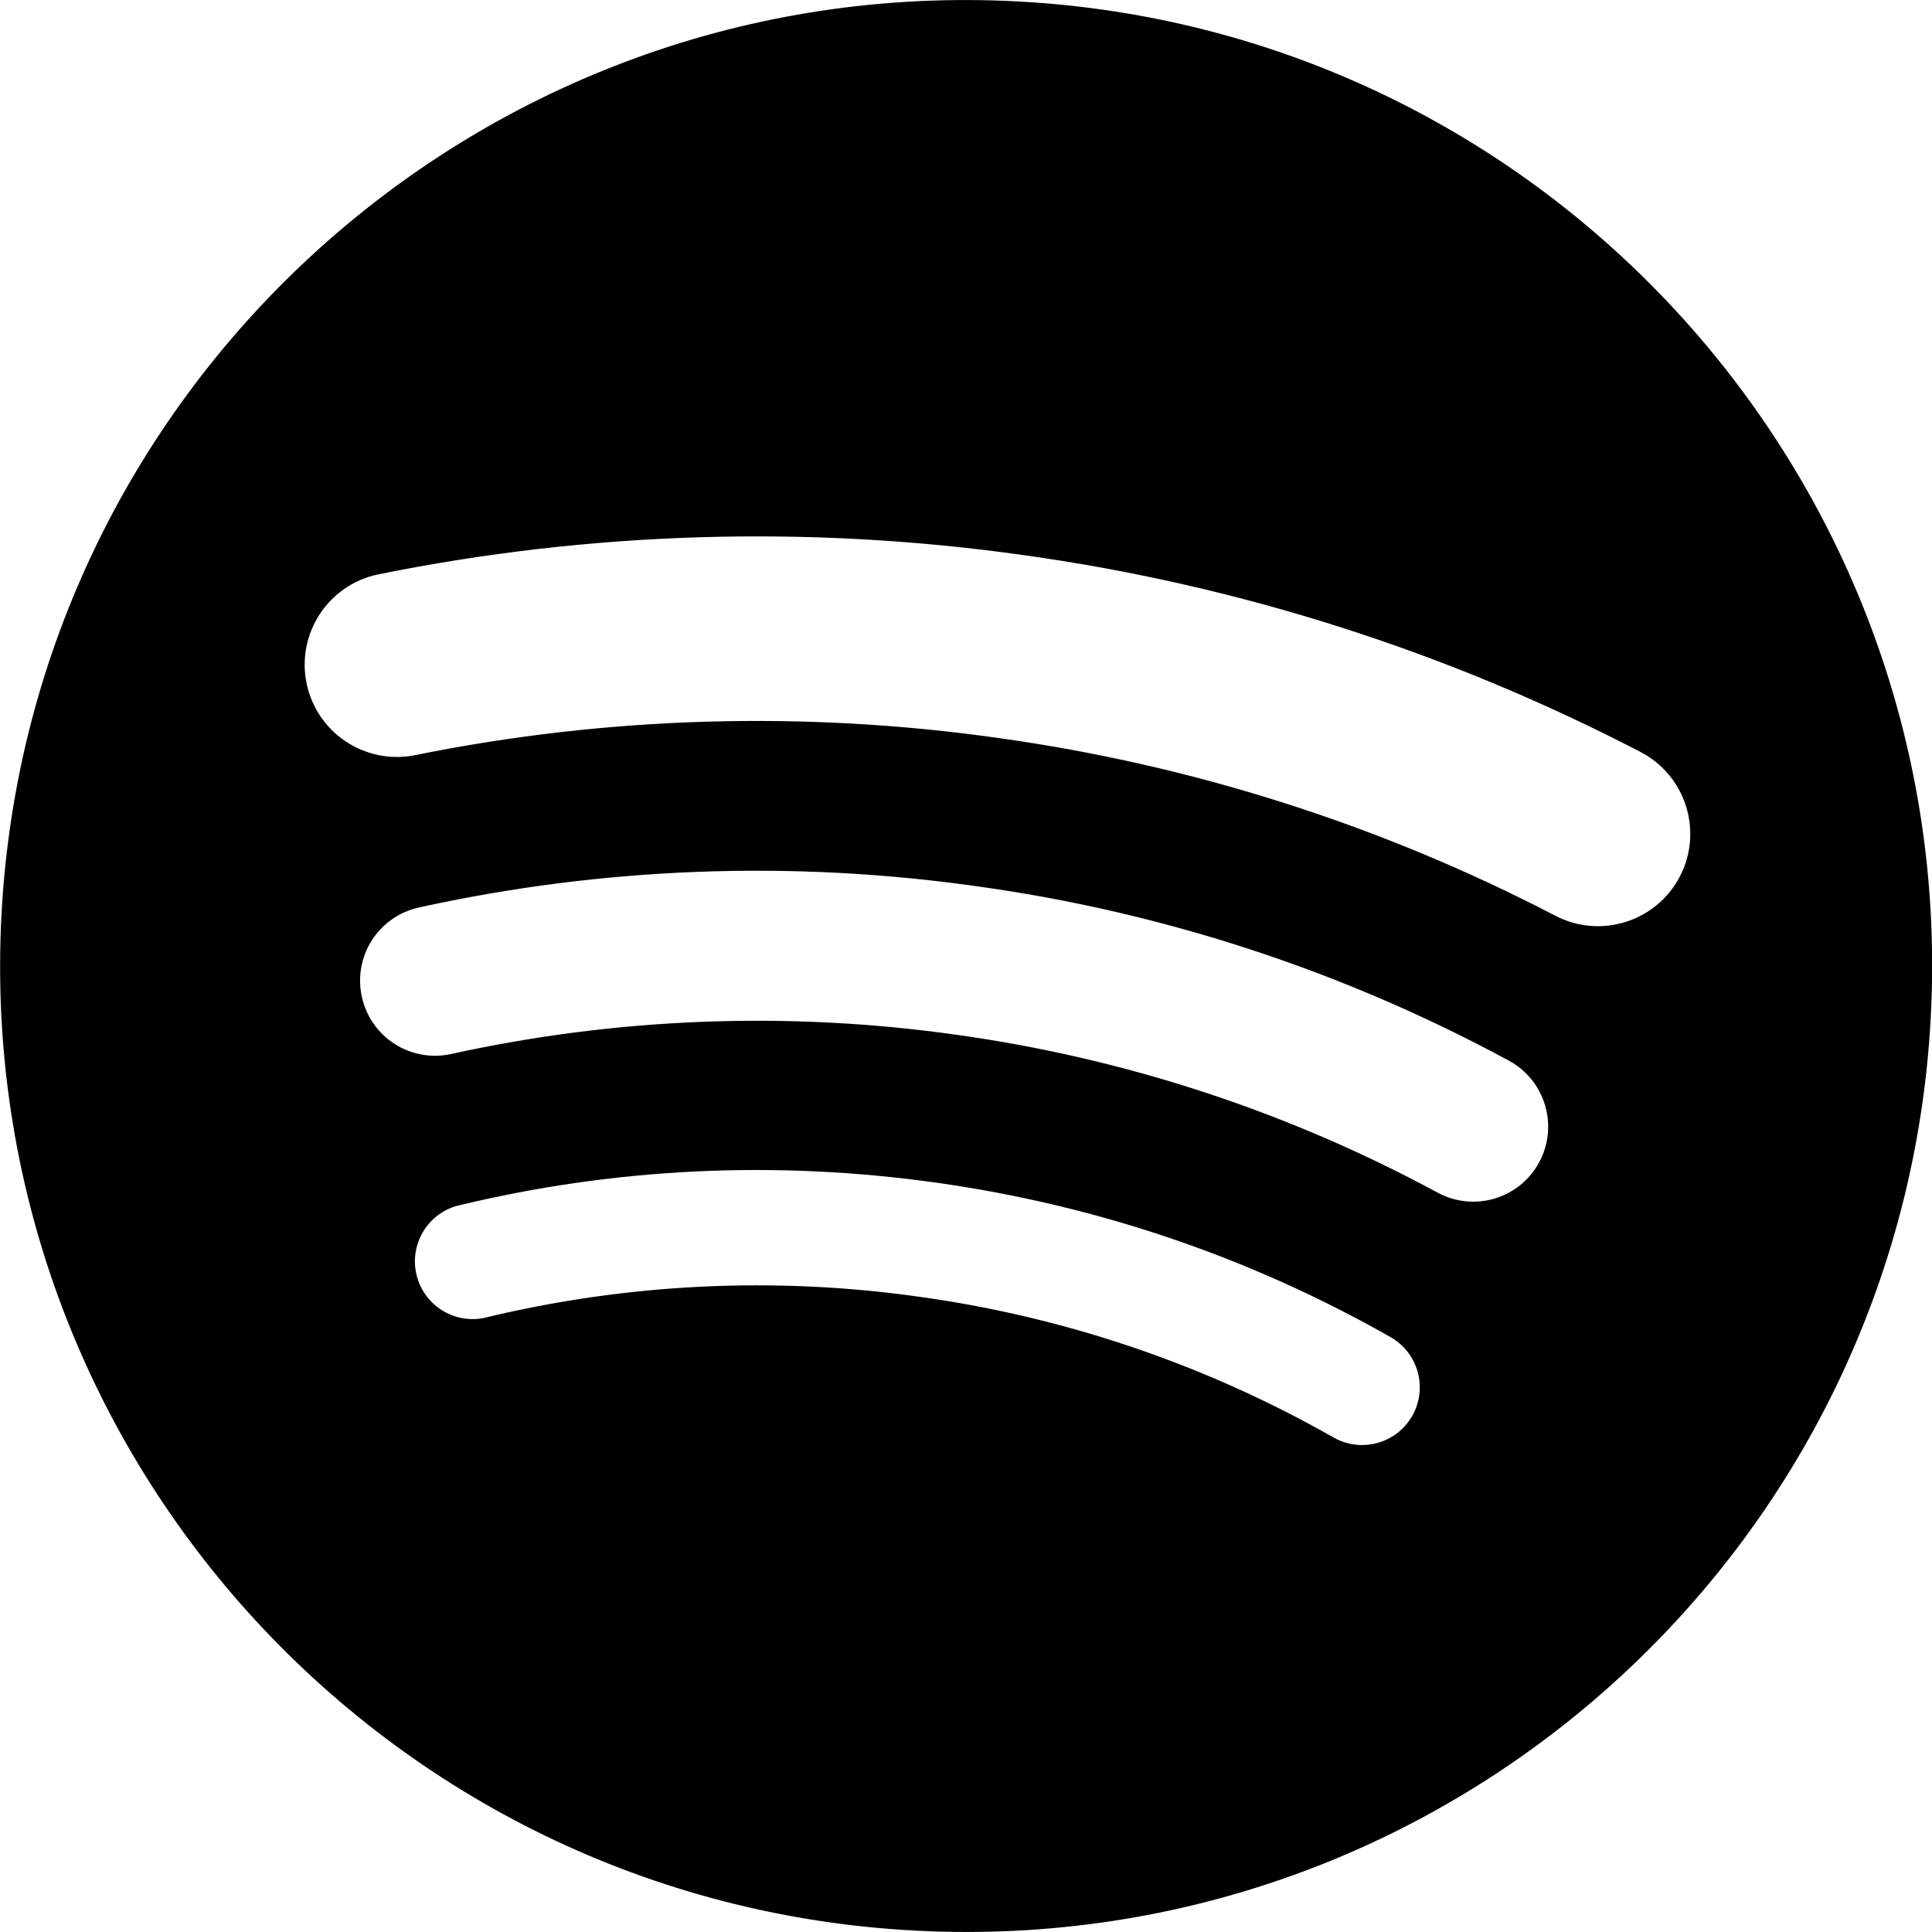
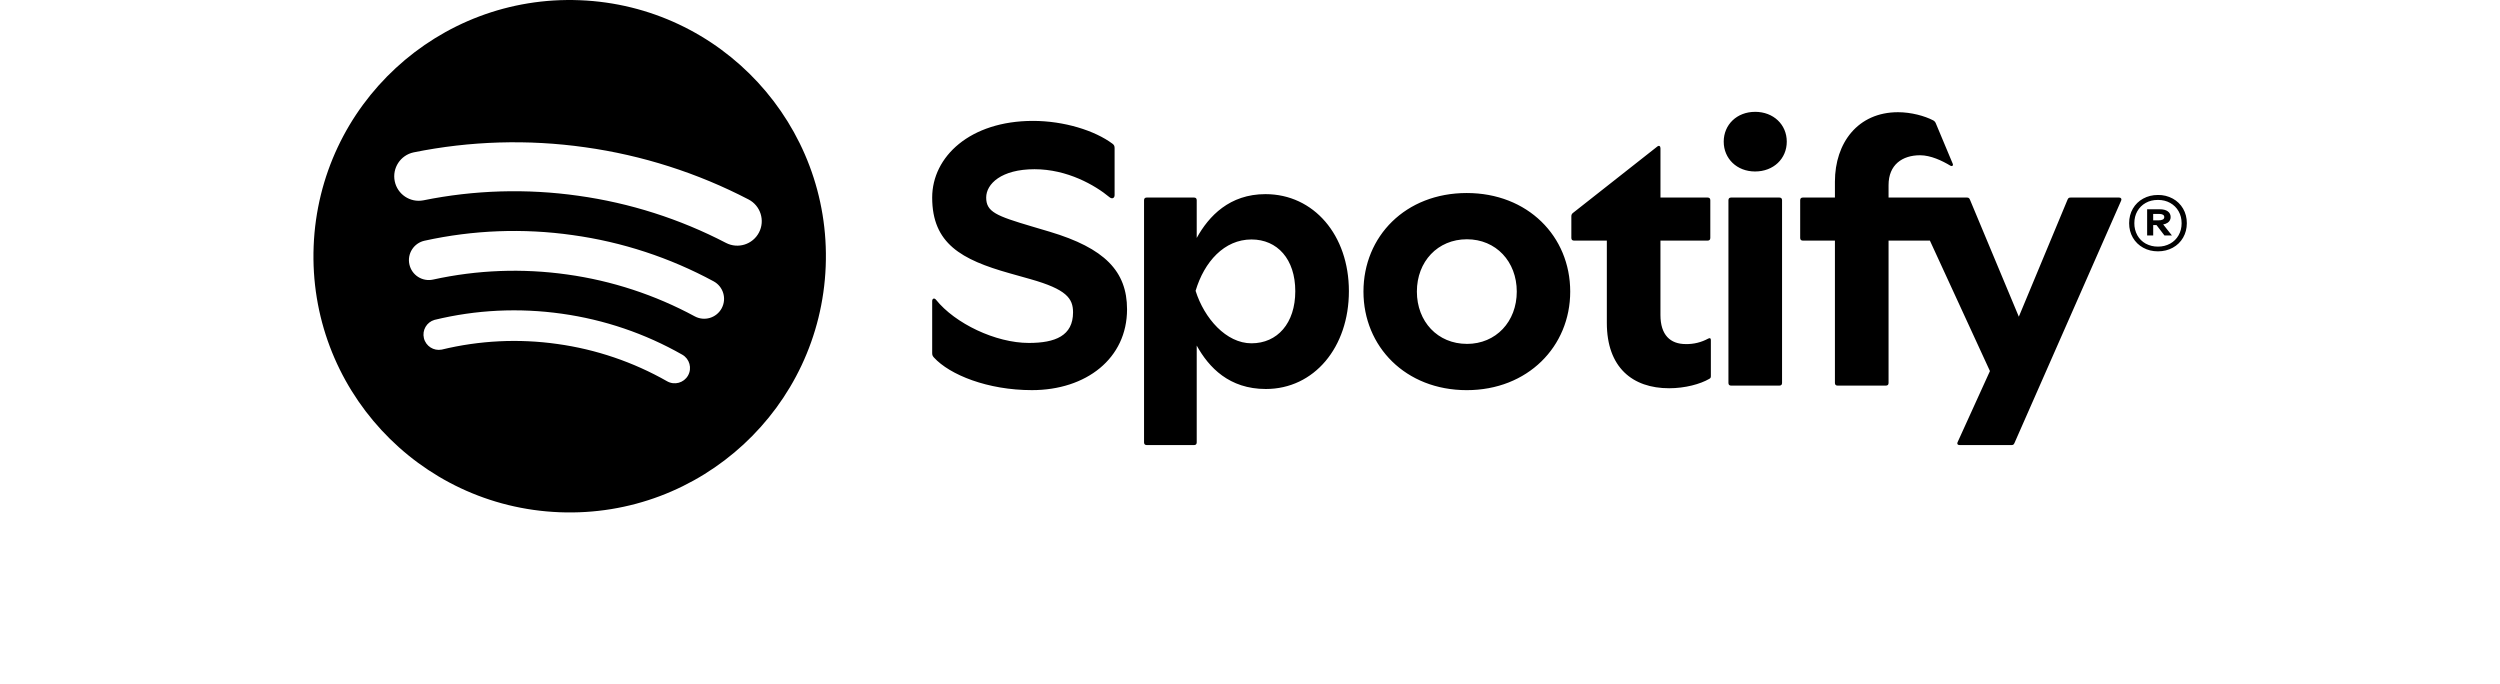
- <svg xmlns="http://www.w3.org/2000/svg" role="img" viewBox="0 0 24 24" aria-label="Spotify" aria-hidden="false" height="32" data-encore-id="logoSpotify" class="Svg-sc-6c3c1v-0 dDJltW">
+ <svg xmlns="http://www.w3.org/2000/svg" role="img" viewBox="0 0  24" aria-label="Spotify" aria-hidden="false" height="32" data-encore-id="logoSpotify" class="Svg-sc-6c3c1v-0 dDJltW">
  <path d="M13.427.01C6.805-.253 1.224 4.902.961 11.524.698 18.147 5.853 23.728 12.476 23.99c6.622.263 12.203-4.892 12.466-11.514S20.049.272 13.427.01m5.066 17.579a.717.717 0 0 1-.977.268 14.4 14.4 0 0 0-5.138-1.747 14.4 14.4 0 0 0-5.42.263.717.717 0 0 1-.338-1.392c1.95-.474 3.955-.571 5.958-.29 2.003.282 3.903.928 5.647 1.92a.717.717 0 0 1 .268.978m1.577-3.15a.93.93 0 0 1-1.262.376 17.7 17.7 0 0 0-5.972-1.96 17.7 17.7 0 0 0-6.281.238.93.93 0 0 1-1.11-.71.93.93 0 0 1 .71-1.11 19.5 19.5 0 0 1 6.94-.262 19.5 19.5 0 0 1 6.599 2.165c.452.245.62.81.376 1.263m1.748-3.551a1.147 1.147 0 0 1-1.546.488 21.4 21.4 0 0 0-6.918-2.208 21.4 21.4 0 0 0-7.259.215 1.146 1.146 0 0 1-.456-2.246 23.7 23.7 0 0 1 8.034-.24 23.7 23.7 0 0 1 7.657 2.445c.561.292.78.984.488 1.546m13.612-.036-.832-.247c-1.67-.495-2.14-.681-2.14-1.353 0-.637.708-1.327 2.264-1.327 1.539 0 2.839.752 3.51 1.31.116.096.24.052.24-.098V6.935c0-.097-.027-.15-.098-.203-.83-.62-2.272-1.07-3.723-1.07-2.953 0-4.722 1.68-4.722 3.59 0 2.157 1.371 2.91 3.626 3.546l.973.274c1.689.478 1.998.902 1.998 1.556 0 1.097-.831 1.433-2.07 1.433-1.556 0-3.457-.911-4.35-2.025-.08-.098-.177-.053-.177.062v2.423c0 .097.01.141.08.22.743.814 2.52 1.53 4.59 1.53 2.546 0 4.456-1.485 4.456-3.784 0-1.787-1.052-2.865-3.625-3.635m10.107-1.76c-1.68 0-2.653 1.026-3.219 2.052V9.376c0-.08-.044-.124-.124-.124h-2.22c-.079 0-.123.044-.123.124V20.72c0 .08.044.124.124.124h2.22c.079 0 .123-.044.123-.124v-4.536c.566 1.025 1.521 2.034 3.237 2.034 2.264 0 3.89-1.955 3.89-4.581s-1.644-4.545-3.908-4.545m-.654 6.986c-1.185 0-2.211-1.167-2.618-2.458.407-1.362 1.344-2.405 2.618-2.405 1.211 0 2.051.92 2.051 2.423s-.84 2.44-2.051 2.44m40.633-6.826h-2.264c-.08 0-.115.017-.15.097l-2.282 5.483-2.29-5.483c-.035-.08-.07-.097-.15-.097h-3.661v-.584c0-.955.645-1.397 1.476-1.397.496 0 1.035.256 1.415.486.089.053.15-.008.115-.088l-.796-1.901a.26.26 0 0 0-.124-.133c-.389-.203-1.025-.38-1.644-.38-1.875 0-2.954 1.432-2.954 3.254v.743h-1.503c-.08 0-.124.044-.124.124v1.768c0 .08.044.124.124.124h1.503v6.668c0 .08.044.123.124.123h2.264c.08 0 .124-.044.124-.123v-6.668h1.936l2.812 6.11-1.512 3.325c-.044.098.009.142.097.142h2.414c.08 0 .116-.018.15-.097l4.997-11.355c.035-.08-.009-.141-.097-.141M54.964 9.04c-2.865 0-4.837 2.025-4.837 4.616 0 2.573 1.971 4.616 4.837 4.616 2.856 0 4.846-2.043 4.846-4.616 0-2.591-1.99-4.616-4.846-4.616m.008 7.065c-1.37 0-2.343-1.043-2.343-2.45 0-1.405.973-2.449 2.343-2.449 1.362 0 2.335 1.043 2.335 2.45 0 1.406-.973 2.45-2.335 2.45m33.541-6.334a1.24 1.24 0 0 0-.483-.471 1.4 1.4 0 0 0-.693-.17q-.384 0-.693.17a1.24 1.24 0 0 0-.484.471q-.174.302-.174.681 0 .375.174.677.175.3.484.471t.693.17.693-.17.483-.471.175-.676q0-.38-.175-.682m-.211 1.247a1 1 0 0 1-.394.39 1.15 1.15 0 0 1-.571.14 1.16 1.16 0 0 1-.576-.14 1 1 0 0 1-.391-.39 1.14 1.14 0 0 1-.14-.566q0-.316.14-.562t.391-.388.576-.14q.32 0 .57.14.253.141.395.39t.142.565q0 .312-.142.56m-19.835-5.78c-.85 0-1.468.6-1.468 1.396s.619 1.397 1.468 1.397c.866 0 1.485-.6 1.485-1.397 0-.796-.619-1.397-1.485-1.397m19.329 5.19a.31.31 0 0 0 .134-.262q0-.168-.132-.266-.132-.099-.381-.099h-.588v1.229h.284v-.489h.154l.374.489h.35l-.41-.518a.5.5 0 0 0 .215-.084m-.424-.109h-.26v-.3h.27q.12 0 .184.036a.12.12 0 0 1 .065.116.12.12 0 0 1-.067.111.4.4 0 0 1-.192.037M69.607 9.252h-2.263c-.08 0-.124.044-.124.124v8.56c0 .08.044.123.124.123h2.263c.08 0 .124-.044.124-.123v-8.56c0-.08-.044-.124-.124-.124m-3.333 6.605a2.1 2.1 0 0 1-1.053.257c-.725 0-1.185-.425-1.185-1.362v-3.484h2.211c.08 0 .124-.044.124-.124V9.376c0-.08-.044-.124-.124-.124h-2.21V6.944c0-.097-.063-.15-.15-.08l-3.954 3.113c-.053.044-.07.088-.07.16v1.007c0 .08.044.124.123.124h1.539v3.855c0 2.087 1.203 3.06 2.918 3.06.743 0 1.46-.194 1.884-.442.062-.035.07-.07.07-.133v-1.68c0-.088-.044-.115-.123-.07" transform="translate(-0.95,0)" />
</svg>
